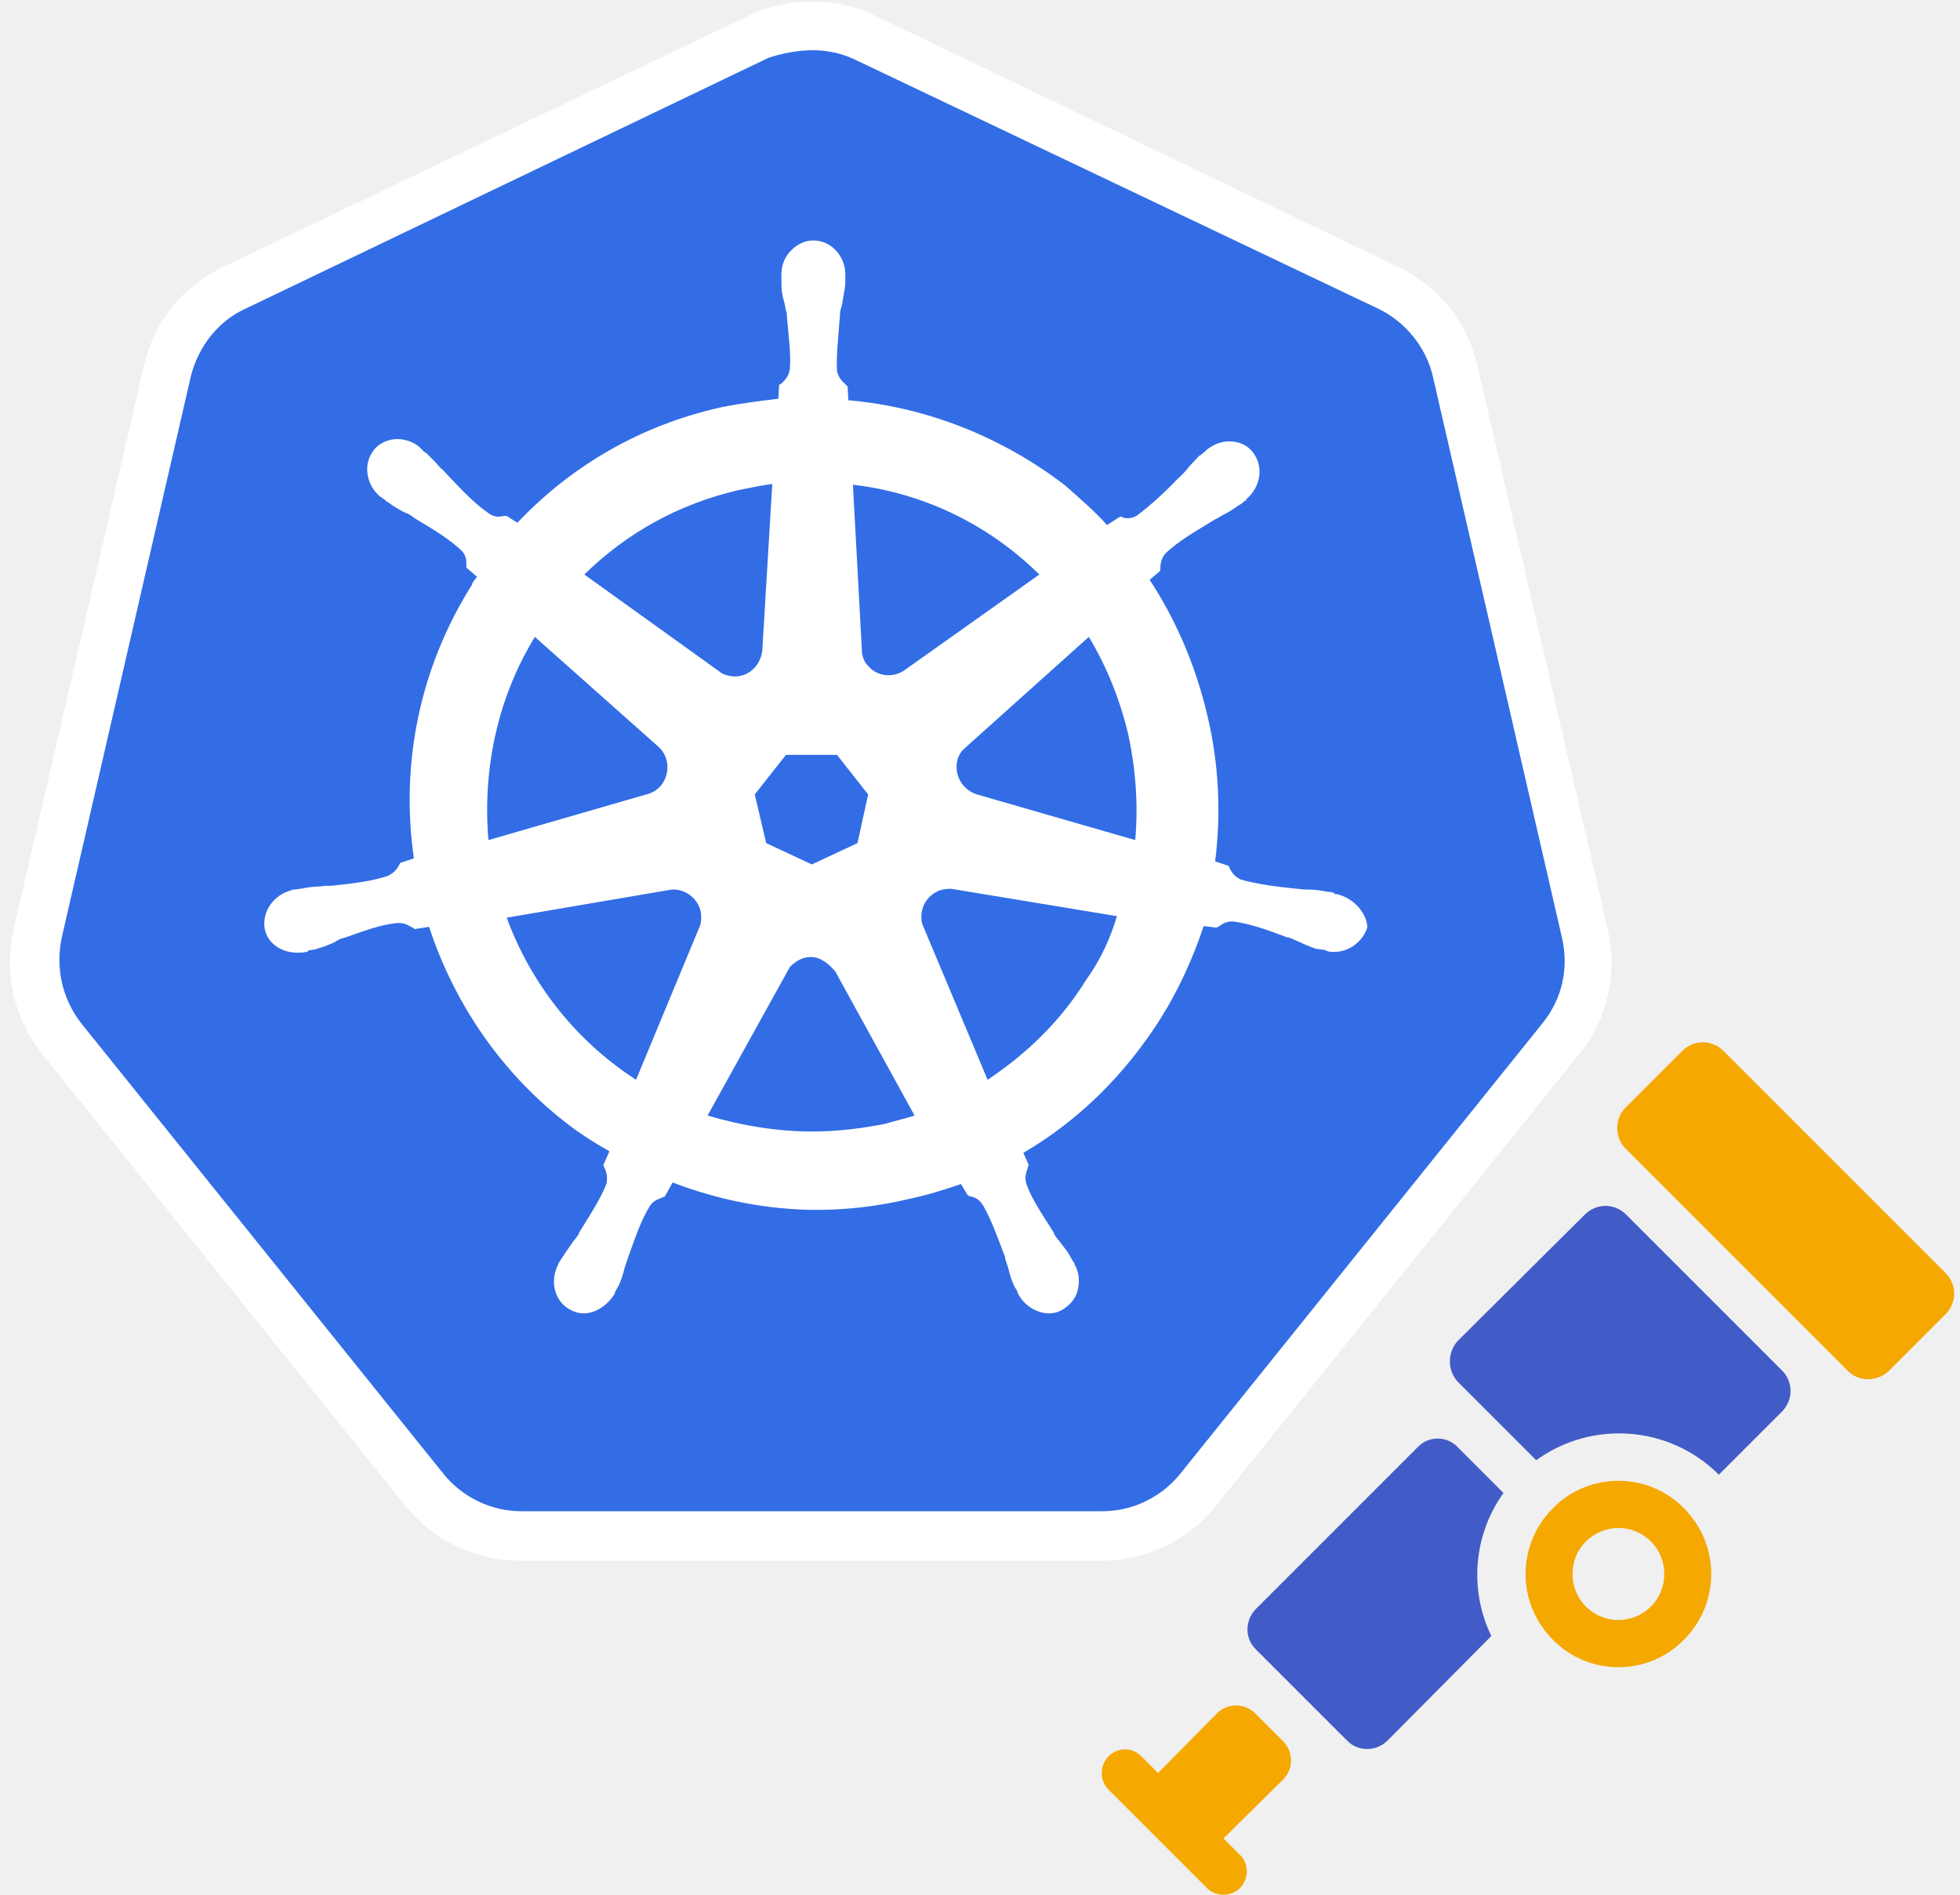
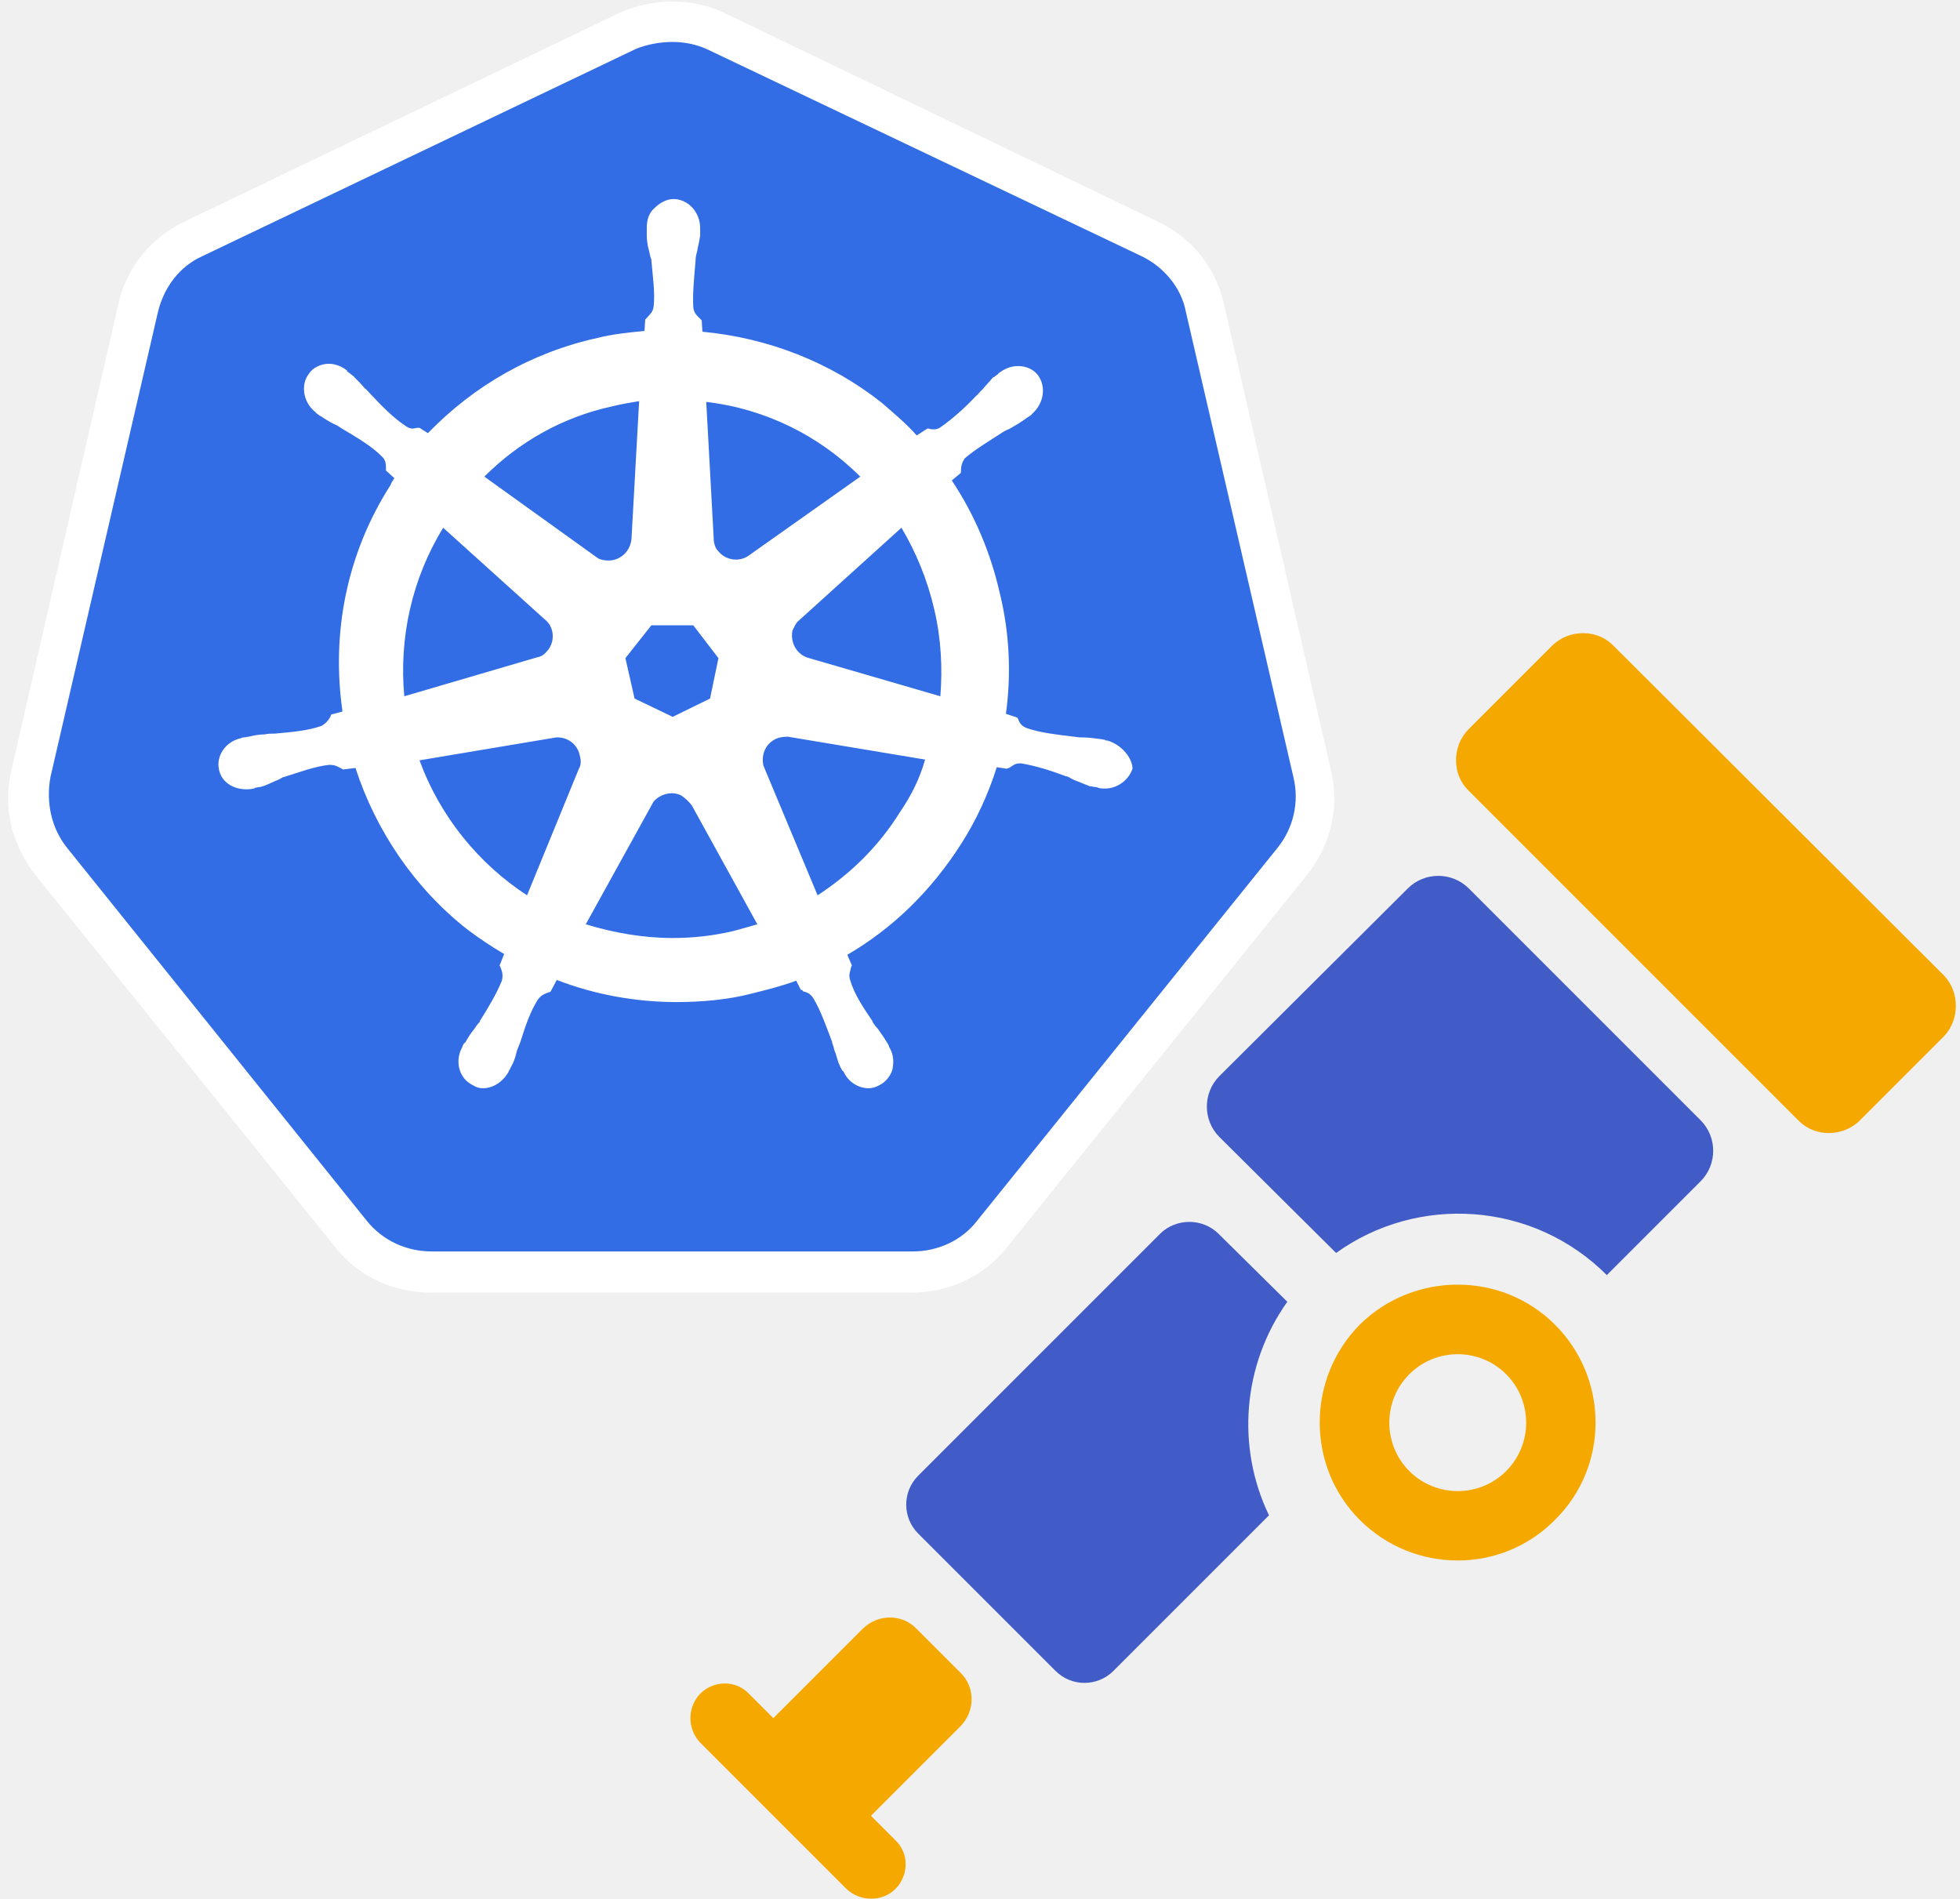
- <svg xmlns="http://www.w3.org/2000/svg" version="1.2" viewBox="0 0 256 249" width="30" height="29">
+ <svg xmlns="http://www.w3.org/2000/svg" version="1.2" viewBox="0 0 256 249" width="32" height="31">
  <style>
		.s0 { fill: #326de6 } 
		.s1 { fill: #ffffff } 
		.s2 { fill: #f5a800 } 
		.s3 { fill: #425cc7 } 
	</style>
  <g>
-     <path class="s0" d="m67.7 201.8c-4.9 0-9.5-2.2-12.6-6.1l-47.7-59.2c-3.1-3.9-4.3-9-3.1-13.9l17-73.9c1.1-4.9 4.4-8.8 8.9-11l68.8-32.9c2.2-1.1 4.6-1.6 7.1-1.6 2.4 0 4.9 0.5 7.1 1.6l68.8 32.8c4.5 2.2 7.8 6.1 8.9 11l17 73.9c1.1 4.9 0 9.9-3.2 13.9l-47.6 59.2c-3.1 3.8-7.7 6.1-12.6 6.1z" />
-     <path fill-rule="evenodd" class="s1" d="m114.3 2.1l68.5 32.9c5.5 2.6 9.3 7.3 10.6 13.2l17.1 73.9c1.3 5.8 0 12-3.9 16.6l-47.6 59.2c-3.7 4.6-9.2 7.2-15.1 7.2h-76.3c-5.9 0-11.4-2.6-15.1-7.2l-47.6-59.2c-3.9-4.8-5.2-10.8-3.9-16.6l17.1-73.9c1.3-5.9 5.1-10.6 10.6-13.2l68.8-32.9c2.7-1.3 5.6-1.9 8.5-1.9 2.8 0 5.7 0.6 8.3 1.9zm-14.1 5.5l-68.8 33c-3.5 1.6-6.1 4.9-7.1 8.8l-17 73.9c-0.8 4 0.1 8 2.6 11.2l47.6 59.2c2.5 3.1 6.3 4.9 10.2 4.9h76.4c3.9 0 7.7-1.8 10.2-4.9l47.6-59.2c2.6-3.2 3.5-7.2 2.6-11.2l-17-73.9c-0.9-3.8-3.6-7.1-7.1-8.8l-68.9-32.8c-1.7-0.8-3.6-1.2-5.5-1.2-1.9 0-4 0.4-5.8 1z" />
-     <path fill-rule="evenodd" class="s1" d="m174.9 117.5c2.5 0.6 4 2.8 4 4.4-0.6 1.8-2.3 3.2-4.4 3.2-0.4 0-0.6 0-1.1-0.2-0.1-0.1-0.2-0.1-0.4-0.1-0.2 0-0.5-0.1-0.8-0.1-0.9-0.3-1.6-0.6-2.4-1-0.4-0.1-0.8-0.4-1.3-0.5h-0.1c-2.6-1-4.9-1.8-7.1-2.1h-0.2c-0.9 0-1.3 0.4-1.8 0.7-0.1 0-0.1 0.1-0.3 0.1l-1.6-0.2c-1.4 4.2-3.3 8.4-5.7 12.2-4.7 7.4-10.8 13.4-18 17.6l0.7 1.6c0 0.1-0.1 0.1-0.1 0.3-0.2 0.7-0.5 1.2-0.2 2.2 0.7 2 2.1 4 3.6 6.4v0.1c0.2 0.4 0.5 0.7 0.8 1.1 0.5 0.7 1.1 1.3 1.5 2.2 0.1 0.1 0.2 0.4 0.4 0.6 0 0.2 0.1 0.2 0.1 0.3 0.6 1.1 0.6 2.3 0.3 3.4-0.3 1.1-1.1 1.9-2.1 2.5q-0.8 0.4-1.6 0.4c-1.6 0-3.3-1-4.1-2.6 0 0-0.1-0.2-0.1-0.3-0.1-0.3-0.3-0.4-0.4-0.7-0.4-0.8-0.6-1.6-0.8-2.4q-0.2-0.6-0.4-1.2v-0.2c-1-2.6-1.8-4.9-2.9-6.8-0.5-0.8-1.1-1.1-1.8-1.2-0.1-0.1-0.1-0.1-0.2-0.1l-0.9-1.5c-2.3 0.8-4.6 1.5-7 2-3.8 0.9-7.9 1.4-11.9 1.4-6.5 0-13-1.3-19-3.6l-1 1.8c-0.1 0.1-0.1 0.1-0.2 0.1-0.6 0.3-1.3 0.4-1.8 1.2-1.2 2-1.9 4.1-2.9 6.9q-0.2 0.6-0.4 1.2c-0.2 0.8-0.4 1.5-0.8 2.4-0.1 0.2-0.3 0.4-0.4 0.7 0 0-0.1 0.1-0.1 0.3-0.9 1.5-2.5 2.6-4.1 2.6q-0.8 0-1.6-0.4c-2.1-1-2.9-3.6-1.8-5.9 0 0 0.1-0.1 0.1-0.3 0.2-0.2 0.3-0.5 0.4-0.6 0.6-0.9 1-1.5 1.5-2.2 0.3-0.4 0.6-0.7 0.8-1.1v-0.1c1.5-2.4 2.8-4.4 3.6-6.4 0.2-1 0-1.7-0.3-2.2 0-0.2-0.1-0.2-0.1-0.3l0.8-1.8c-2.1-1.2-4-2.4-5.9-3.9-8.3-6.5-14.5-15.5-17.8-25.6l-1.9 0.3c-0.1 0-0.1-0.2-0.3-0.2-0.4-0.2-0.9-0.6-1.7-0.6h-0.3c-2.2 0.2-4.5 1.1-7.1 2h-0.1c-0.4 0.1-0.8 0.4-1.2 0.6-0.9 0.4-1.5 0.6-2.5 0.9-0.3 0-0.5 0.1-0.8 0.1 0 0.2-0.1 0.2-0.3 0.2-0.4 0.1-0.7 0.1-1.1 0.1-2.1 0-3.9-1.2-4.3-3.1-0.4-2.2 1.1-4.5 3.5-5.1 0.1-0.1 0.3-0.1 0.4-0.1 0.3 0 0.6-0.1 0.8-0.1 1-0.2 1.8-0.3 2.6-0.3 0.4-0.1 1-0.1 1.4-0.1h0.1c2.9-0.3 5.3-0.6 7.4-1.3 0.8-0.4 1.2-0.9 1.5-1.5 0-0.1 0.1-0.1 0.1-0.2l1.8-0.6c-1.8-12.5 0.8-25.1 7.6-35.9 0.1-0.4 0.4-0.7 0.7-1.1l-1.4-1.2v-0.3c0-0.7 0-1.3-0.7-2-1.6-1.5-3.6-2.7-6.1-4.2-0.4-0.3-0.8-0.6-1.2-0.7-0.8-0.4-1.5-0.8-2.3-1.4-0.3-0.1-0.4-0.4-0.7-0.5-0.1 0-0.1-0.2-0.3-0.2-1.9-1.6-2.3-4.3-0.9-6.1 0.6-0.9 1.9-1.5 3.1-1.5 1.1 0 2.2 0.4 3 1.1 0 0.1 0.1 0.1 0.3 0.3 0.2 0.3 0.5 0.4 0.6 0.5 0.7 0.7 1.3 1.3 1.8 1.9 0.4 0.3 0.7 0.7 1 1 1.9 2 3.6 3.8 5.4 5q0.6 0.4 1.2 0.4c0.3 0 0.6-0.1 0.8-0.1h0.3l1.4 0.9c7.2-7.6 16.4-12.9 26.9-15.2 2.5-0.5 4.9-0.8 7.4-1.1l0.1-1.8c0.1-0.1 0.1-0.1 0.3-0.2 0.4-0.4 0.9-0.8 1.1-1.8 0.2-2.2-0.2-4.6-0.4-7.3v-0.2c-0.2-0.5-0.2-0.9-0.3-1.3-0.3-0.9-0.4-1.7-0.4-2.6v-1.1c0-1.2 0.4-2.3 1.2-3.1 0.8-0.9 1.9-1.4 3-1.4 2.3 0 4.2 2 4.2 4.5v1.2c-0.1 1-0.3 1.8-0.4 2.6-0.1 0.4-0.3 0.9-0.3 1.4v0.1c-0.2 2.7-0.5 5.2-0.4 7.3 0.2 1 0.7 1.4 1.1 1.8 0.1 0.1 0.1 0.1 0.3 0.3l0.1 1.8c10.4 0.9 20.3 4.9 28.5 11.2 1.9 1.7 3.8 3.3 5.5 5.2l1.7-1.1h0.2c0.3 0.2 0.6 0.2 0.9 0.2q0.6 0 1.2-0.4c1.7-1.3 3.5-2.9 5.4-4.9 0.4-0.3 0.7-0.7 1-1 0.5-0.7 1.1-1.2 1.7-1.9 0.3-0.1 0.5-0.4 0.7-0.5 0.2-0.2 0.2-0.2 0.3-0.3 0.9-0.7 1.9-1.1 3-1.1 1.2 0 2.4 0.5 3.1 1.5 1.4 1.8 1 4.5-0.9 6.1 0 0.2-0.2 0.2-0.3 0.3-0.3 0.3-0.5 0.4-0.7 0.5-0.8 0.6-1.5 1-2.3 1.4-0.4 0.3-0.8 0.4-1.2 0.7-2.5 1.5-4.5 2.7-6.1 4.2-0.6 0.7-0.7 1.4-0.7 2v0.3l-1.4 1.2c3.6 5.5 6.1 11.5 7.6 17.9 1.5 6.3 1.8 12.9 1 19.1l1.8 0.6c0 0.1 0.1 0.1 0.1 0.3 0.3 0.5 0.5 1 1.5 1.5 2.2 0.6 4.5 0.9 7.3 1.2h0.2c0.5 0.1 0.9 0.1 1.3 0.1 0.8 0 1.7 0.1 2.6 0.3 0.3 0 0.6 0.1 0.8 0.1 0 0.2 0.2 0.2 0.3 0.2zm-61.6-13.1l-4.1-5.2h-6.7l-4.1 5.2 1.5 6.4 6 2.8 6-2.8zm29-20.7l-16.5 14.8c-0.4 0.4-0.7 1-0.8 1.5-0.4 1.9 0.7 3.8 2.6 4.4l20.8 6c0.4-4.5 0.1-9.1-0.9-13.8-1.1-4.7-2.9-9.1-5.2-12.9zm-31-20l1.2 22.2c0.1 0.5 0.3 1.1 0.7 1.5 1.2 1.5 3.2 1.7 4.7 0.8l17.9-12.7c-6.6-6.5-15.1-10.7-24.5-11.8zm-35.3 11.8l18.1 13c0.4 0.2 1.1 0.4 1.7 0.4 2 0 3.5-1.7 3.6-3.6l1.3-21.7c-1.5 0.2-2.9 0.5-4.4 0.8-7.8 1.8-14.7 5.6-20.3 11.1zm-12.6 34.9l21.1-6.1c0.6-0.2 1.2-0.6 1.6-1.1 1.2-1.5 1.1-3.8-0.4-5.1l-16.2-14.4c-4.9 8-6.9 17.4-6.1 26.7zm19.4 31.5l8.3-20c0.3-0.6 0.3-1.3 0.2-2.1-0.4-1.8-2.1-3-3.8-2.9l-21.7 3.7c3.3 9 9.4 16.4 17 21.3zm36.6 4.7l-10.4-18.9c-0.5-0.6-1-1.1-1.7-1.5-1.5-0.9-3.2-0.3-4.3 0.9l-10.8 19.5c4.4 1.3 9 2.1 13.8 2.1 3.2 0 6.4-0.4 9.5-1 1.3-0.4 2.7-0.7 3.9-1.1zm26.6-26.2l-21.8-3.6c-0.7 0-1.4 0.1-1.9 0.4-1.6 0.8-2.3 2.6-1.9 4.2l8.6 20.5c5.1-3.4 9.6-7.7 13-13.2 1.8-2.5 3.1-5.3 4-8.3z" />
+     <path fill-rule="evenodd" class="s0" d="m56.1 166.8c-4.1 0-7.9-1.8-10.5-5l-39.4-48.9c-2.5-3.3-3.6-7.5-2.5-11.5l14-61.1c0.9-4 3.6-7.3 7.3-9.1l56.9-27.2c1.8-0.9 3.9-1.4 5.9-1.4 2 0 4 0.5 5.8 1.4l56.9 27.1c3.8 1.8 6.5 5.1 7.4 9.1l14 61.1c0.9 4 0 8.2-2.6 11.4l-39.3 49c-2.6 3.1-6.5 5-10.5 5z" />
+     <path fill-rule="evenodd" class="s1" d="m87.7 0.2c-2.4 0-4.8 0.5-7 1.5l-56.9 27.3c-4.5 2.1-7.7 6-8.8 10.9l-14 61c-1.2 4.9 0 9.8 3.1 13.8l39.4 48.9c3 3.8 7.6 5.9 12.5 5.9h63c4.9 0 9.5-2.1 12.5-5.9l39.4-48.9c3.1-3.9 4.3-8.9 3.1-13.8l-14-61c-1.1-4.9-4.3-8.8-8.8-10.9l-56.7-27.3c-2.1-1-4.5-1.5-6.8-1.5zm0 5.3c1.5 0 3.1 0.3 4.6 1l56.9 27.1c2.9 1.4 5.2 4.1 5.8 7.3l14.1 61c0.8 3.3 0 6.7-2.1 9.3l-39.4 48.9c-2 2.6-5.2 4-8.4 4h-63.1c-3.3 0-6.4-1.4-8.5-4l-39.3-48.9c-2.1-2.6-2.8-6-2.2-9.3l14.1-61c0.8-3.3 2.9-6 5.8-7.3l56.9-27.2c1.5-0.6 3.2-0.9 4.8-0.9z" />
+     <path fill-rule="evenodd" class="s1" d="m144.7 97.1q-0.2 0 0 0h-0.1c-0.1 0-0.2 0-0.2-0.1-0.3 0-0.5-0.1-0.7-0.1-0.8-0.1-1.5-0.2-2.2-0.2-0.3 0-0.6 0-1.1-0.1h-0.1c-2.4-0.3-4.3-0.5-6.1-1.1-0.8-0.3-1-0.7-1.2-1.2 0-0.1-0.1-0.1-0.1-0.2l-1.5-0.5c0.7-5.1 0.5-10.5-0.8-15.8-1.2-5.3-3.3-10.3-6.3-14.8l1.2-1v-0.2c0-0.6 0.1-1.1 0.5-1.7 1.4-1.2 3.1-2.2 5.1-3.5 0.3-0.2 0.7-0.3 1-0.5 0.7-0.4 1.2-0.7 1.9-1.2 0.1-0.1 0.3-0.2 0.6-0.4 0.1-0.1 0.2-0.1 0.2-0.2 1.6-1.4 1.9-3.6 0.8-5.1-0.6-0.8-1.6-1.2-2.6-1.2-0.9 0-1.7 0.3-2.5 0.9-0.1 0.1-0.1 0.1-0.2 0.2-0.2 0.1-0.3 0.3-0.6 0.4-0.5 0.6-1 1.1-1.4 1.6-0.3 0.2-0.5 0.6-0.8 0.8-1.6 1.7-3.1 3-4.5 4q-0.5 0.4-1 0.4c-0.3 0-0.5 0-0.7-0.1h-0.2l-1.4 0.9c-1.4-1.6-3-2.9-4.6-4.3-6.7-5.3-14.9-8.5-23.5-9.3l-0.1-1.5c-0.1-0.1-0.1-0.1-0.2-0.2-0.4-0.4-0.8-0.7-0.9-1.5-0.1-1.8 0.1-3.8 0.3-6.1v-0.1c0-0.3 0.1-0.8 0.2-1.1 0.1-0.7 0.3-1.3 0.4-2.1v-0.7-0.3c0-2.1-1.6-3.8-3.5-3.8-0.9 0-1.8 0.5-2.5 1.2-0.7 0.6-1 1.5-1 2.6v0.2 0.7c0 0.7 0.1 1.4 0.3 2.1 0.1 0.3 0.1 0.7 0.3 1.1v0.1c0.2 2.3 0.5 4.3 0.3 6.1-0.1 0.8-0.6 1.1-0.9 1.5-0.1 0.1-0.1 0.1-0.2 0.2l-0.1 1.5c-2.1 0.2-4.1 0.4-6.1 0.9-8.7 1.9-16.3 6.3-22.3 12.5l-1.1-0.7h-0.2c-0.3 0-0.5 0.1-0.7 0.1q-0.5 0-1-0.4c-1.5-1-2.9-2.4-4.5-4.1-0.2-0.2-0.5-0.6-0.8-0.8-0.5-0.6-0.9-1-1.5-1.6-0.1-0.1-0.3-0.2-0.5-0.4-0.1-0.1-0.3-0.1-0.3-0.3-0.6-0.5-1.5-0.9-2.4-0.9-1 0-2.1 0.5-2.6 1.3-1.1 1.4-0.8 3.7 0.8 5 0.1 0 0.1 0.2 0.2 0.2 0.2 0.1 0.3 0.3 0.6 0.4 0.6 0.4 1.2 0.8 1.9 1.1 0.3 0.1 0.6 0.4 1 0.6 2 1.2 3.7 2.2 5 3.5 0.6 0.5 0.6 1.1 0.6 1.7v0.2l1.1 1c-0.2 0.3-0.4 0.6-0.5 0.9-5.7 8.9-7.8 19.3-6.3 29.7l-1.5 0.4c0 0.2-0.1 0.2-0.1 0.3-0.2 0.4-0.6 0.9-1.2 1.2-1.7 0.6-3.8 0.8-6.1 1h-0.1c-0.4 0-0.8 0-1.2 0.1-0.6 0-1.3 0.1-2.1 0.3-0.2 0-0.4 0.1-0.7 0.1-0.1 0-0.2 0-0.3 0.1-2 0.4-3.3 2.3-2.9 4.1 0.3 1.6 1.8 2.6 3.6 2.6 0.3 0 0.5 0 0.9-0.1 0.1 0 0.2 0 0.2-0.1 0.2 0 0.4-0.1 0.7-0.1 0.8-0.2 1.3-0.5 2-0.8 0.3-0.1 0.7-0.3 1-0.5h0.1c2.2-0.7 4.1-1.4 5.9-1.6h0.2c0.7 0 1.1 0.3 1.5 0.5 0.1 0 0.1 0.1 0.2 0.1l1.6-0.2c2.7 8.3 7.8 15.8 14.7 21.2 1.6 1.2 3.1 2.2 4.8 3.2l-0.6 1.5c0 0.1 0.1 0.1 0.1 0.2 0.2 0.5 0.4 1 0.2 1.8-0.7 1.7-1.7 3.4-2.9 5.3v0.1c-0.3 0.3-0.5 0.6-0.7 0.9-0.5 0.6-0.8 1.1-1.2 1.8-0.2 0.1-0.3 0.3-0.4 0.6 0 0.1-0.1 0.2-0.1 0.2-0.9 1.9-0.2 4 1.5 4.8q0.6 0.4 1.3 0.4c1.4 0 2.7-0.9 3.4-2.2 0-0.1 0.1-0.2 0.1-0.2 0.1-0.2 0.2-0.4 0.3-0.6 0.4-0.7 0.5-1.3 0.7-2q0.2-0.5 0.4-1c0.7-2.2 1.3-4 2.3-5.6 0.5-0.7 1-0.8 1.5-1 0.1 0 0.1 0 0.2-0.1l0.8-1.5c4.9 1.9 10.3 2.9 15.7 2.9 3.3 0 6.7-0.3 9.8-1.1 2-0.5 4-1 5.9-1.7l0.6 1.2c0.2 0 0.2 0 0.3 0.2 0.5 0.1 1 0.3 1.4 1 0.9 1.5 1.6 3.5 2.4 5.6v0.1q0.2 0.5 0.3 1c0.3 0.7 0.4 1.4 0.7 2 0.1 0.3 0.2 0.4 0.3 0.6 0 0.1 0.2 0.2 0.2 0.2 0.6 1.4 2 2.2 3.3 2.2q0.7 0 1.4-0.4c0.8-0.4 1.4-1.1 1.7-2 0.2-0.9 0.2-1.9-0.3-2.8 0-0.1-0.1-0.1-0.1-0.2-0.1-0.3-0.2-0.5-0.3-0.6-0.4-0.7-0.8-1.2-1.2-1.8-0.3-0.3-0.5-0.6-0.7-0.9v-0.1c-1.3-1.9-2.4-3.6-2.9-5.3-0.3-0.8 0-1.2 0.1-1.8 0-0.1 0.1-0.1 0.1-0.2l-0.6-1.4c6-3.5 11-8.4 14.9-14.5 2-3.1 3.6-6.6 4.7-10.1l1.3 0.2c0.1 0 0.1-0.1 0.3-0.1 0.4-0.2 0.7-0.6 1.4-0.6h0.2c1.8 0.3 3.8 0.9 5.9 1.7h0.1c0.3 0.1 0.7 0.4 1 0.5 0.7 0.3 1.3 0.5 2 0.8 0.3 0 0.5 0.1 0.7 0.1 0.1 0 0.2 0 0.4 0.1 0.3 0.1 0.5 0.1 0.9 0.1 1.6 0 3.1-1.1 3.6-2.6 0-1.3-1.3-3.1-3.3-3.7zm-52.1-5.5l-4.9 2.4-5-2.4-1.2-5.3 3.4-4.3h5.5l3.3 4.3zm29.4-11.7c0.9 3.8 1.1 7.7 0.8 11.4l-17.2-5c-1.6-0.4-2.5-2-2.2-3.6 0.2-0.4 0.4-0.9 0.7-1.2l13.6-12.3c1.9 3.2 3.4 6.8 4.3 10.7zm-9.7-17.4l-14.7 10.4c-1.2 0.8-2.9 0.6-3.9-0.6-0.4-0.4-0.5-0.8-0.6-1.3l-1-18.3c7.7 0.9 14.8 4.4 20.2 9.8zm-32.6-9.2c1.2-0.3 2.4-0.5 3.6-0.7l-1 18c-0.1 1.6-1.4 2.9-3 2.9-0.5 0-1.1-0.1-1.4-0.3l-14.9-10.7c4.6-4.6 10.3-7.8 16.7-9.2zm-22.1 15.9l13.3 12c1.3 1 1.4 2.9 0.4 4.1-0.4 0.5-0.8 0.8-1.4 0.9l-17.4 5.1c-0.7-7.7 1-15.4 5.1-22.1zm-3.1 30.5l17.9-3c1.5-0.1 2.8 0.9 3.1 2.3 0.2 0.7 0.2 1.3-0.1 1.8l-6.8 16.6c-6.3-4.1-11.4-10.3-14.1-17.7zm41.1 22.4c-2.6 0.6-5.2 0.9-7.9 0.9-3.9 0-7.8-0.7-11.4-1.8l8.9-16.1c0.9-1 2.4-1.4 3.6-0.8 0.6 0.4 1 0.8 1.4 1.3l8.6 15.6c-1 0.3-2.1 0.6-3.2 0.9zm21.9-15.6c-2.8 4.5-6.5 8.1-10.8 10.9l-7.1-17c-0.3-1.4 0.2-2.8 1.6-3.5 0.4-0.2 1-0.3 1.6-0.3l18 3c-0.7 2.5-1.8 4.7-3.3 6.9z" />
+     <path fill-rule="evenodd" class="s2" d="m177.8 173.7c-7 7.1-7 18.6 0 25.6 7.1 7.1 18.6 7.1 25.6 0 7.1-7 7.1-18.5 0-25.6-7-7-18.5-7-25.6 0zm19.2 19.2c-3.5 3.5-9.2 3.5-12.7 0-3.5-3.5-3.5-9.2 0-12.7 3.5-3.5 9.2-3.5 12.7 0 3.5 3.5 3.5 9.2 0 12.7zm6.1-108.3l-11.1 11.1c-2.1 2.2-2.1 5.8 0 7.9l43.4 43.4c2.1 2.1 5.7 2.1 7.9 0l11.1-11.1c2.1-2.2 2.1-5.8 0-8l-43.4-43.3c-2.1-2.1-5.7-2.1-7.9 0zm-77.7 141.8c2-2 2-5.2 0-7.1l-5.7-5.7c-1.9-2-5.1-2-7.1 0l-11.7 11.7-3.2-3.2c-1.7-1.8-4.6-1.8-6.4 0-1.7 1.8-1.7 4.6 0 6.4l19.2 19.2c1.8 1.7 4.7 1.7 6.4 0 1.8-1.8 1.8-4.7 0-6.4l-3.2-3.2z" />
+     <path fill-rule="evenodd" class="s3" d="m184.1 116.5l-24.7 24.6c-2.2 2.2-2.2 5.8 0 8l15.3 15.2c10.7-7.7 25.8-6.8 35.5 2.9l12.3-12.3c2.2-2.2 2.2-5.8 0-8l-30.4-30.4c-2.2-2.2-5.8-2.2-8 0zm-15.8 54.2l-9-8.9c-2.1-2.1-5.6-2.1-7.7 0l-31.7 31.7c-2.1 2.1-2.1 5.5 0 7.6l18 18c2.1 2.1 5.5 2.1 7.6 0l20.4-20.4c-4.3-8.9-3.5-19.7 2.4-28z" />
  </g>
-   <path fill-rule="evenodd" class="s2" d="m220.5 198.2c4.8 4.8 4.8 12.5 0 17.3-4.7 4.8-12.5 4.8-17.2 0-4.8-4.8-4.8-12.5 0-17.3 4.7-4.8 12.5-4.8 17.2 0zm-4.3 4.4c-2.4-2.4-6.2-2.4-8.6 0-2.3 2.3-2.3 6.2 0 8.5 2.4 2.4 6.2 2.4 8.6 0 2.3-2.3 2.3-6.2 0-8.5zm9.5-64.5l29.2 29.2c1.5 1.5 1.5 3.9 0 5.4l-7.5 7.5c-1.5 1.4-3.9 1.4-5.3 0l-29.3-29.3c-1.4-1.4-1.4-3.9 0-5.3l7.5-7.5c1.5-1.5 3.9-1.5 5.4 0zm-65.7 103.5l2.2 2.2c1.2 1.2 1.1 3.1 0 4.3-1.2 1.2-3.2 1.2-4.4 0l-12.9-12.9c-1.2-1.2-1.2-3.2 0-4.4 1.2-1.2 3.1-1.2 4.3 0l2.2 2.2 7.8-7.9c1.4-1.3 3.5-1.3 4.9 0l3.8 3.8c1.3 1.4 1.3 3.5 0 4.9z" />
-   <path class="s3" d="m207.5 159.6l-16.7 16.6c-1.4 1.5-1.4 3.9 0 5.4l10.3 10.3c7.3-5.3 17.5-4.6 24 1.9l8.3-8.3c1.5-1.5 1.5-3.9 0-5.4l-20.5-20.5c-1.5-1.5-3.9-1.5-5.4 0zm-10.7 36.6l-6.1-6.1c-1.4-1.4-3.7-1.4-5.1 0l-21.4 21.4c-1.4 1.5-1.4 3.8 0 5.2l12.1 12.1c1.4 1.4 3.7 1.4 5.2 0l13.7-13.8c-2.9-6-2.4-13.2 1.6-18.8z" />
</svg>
